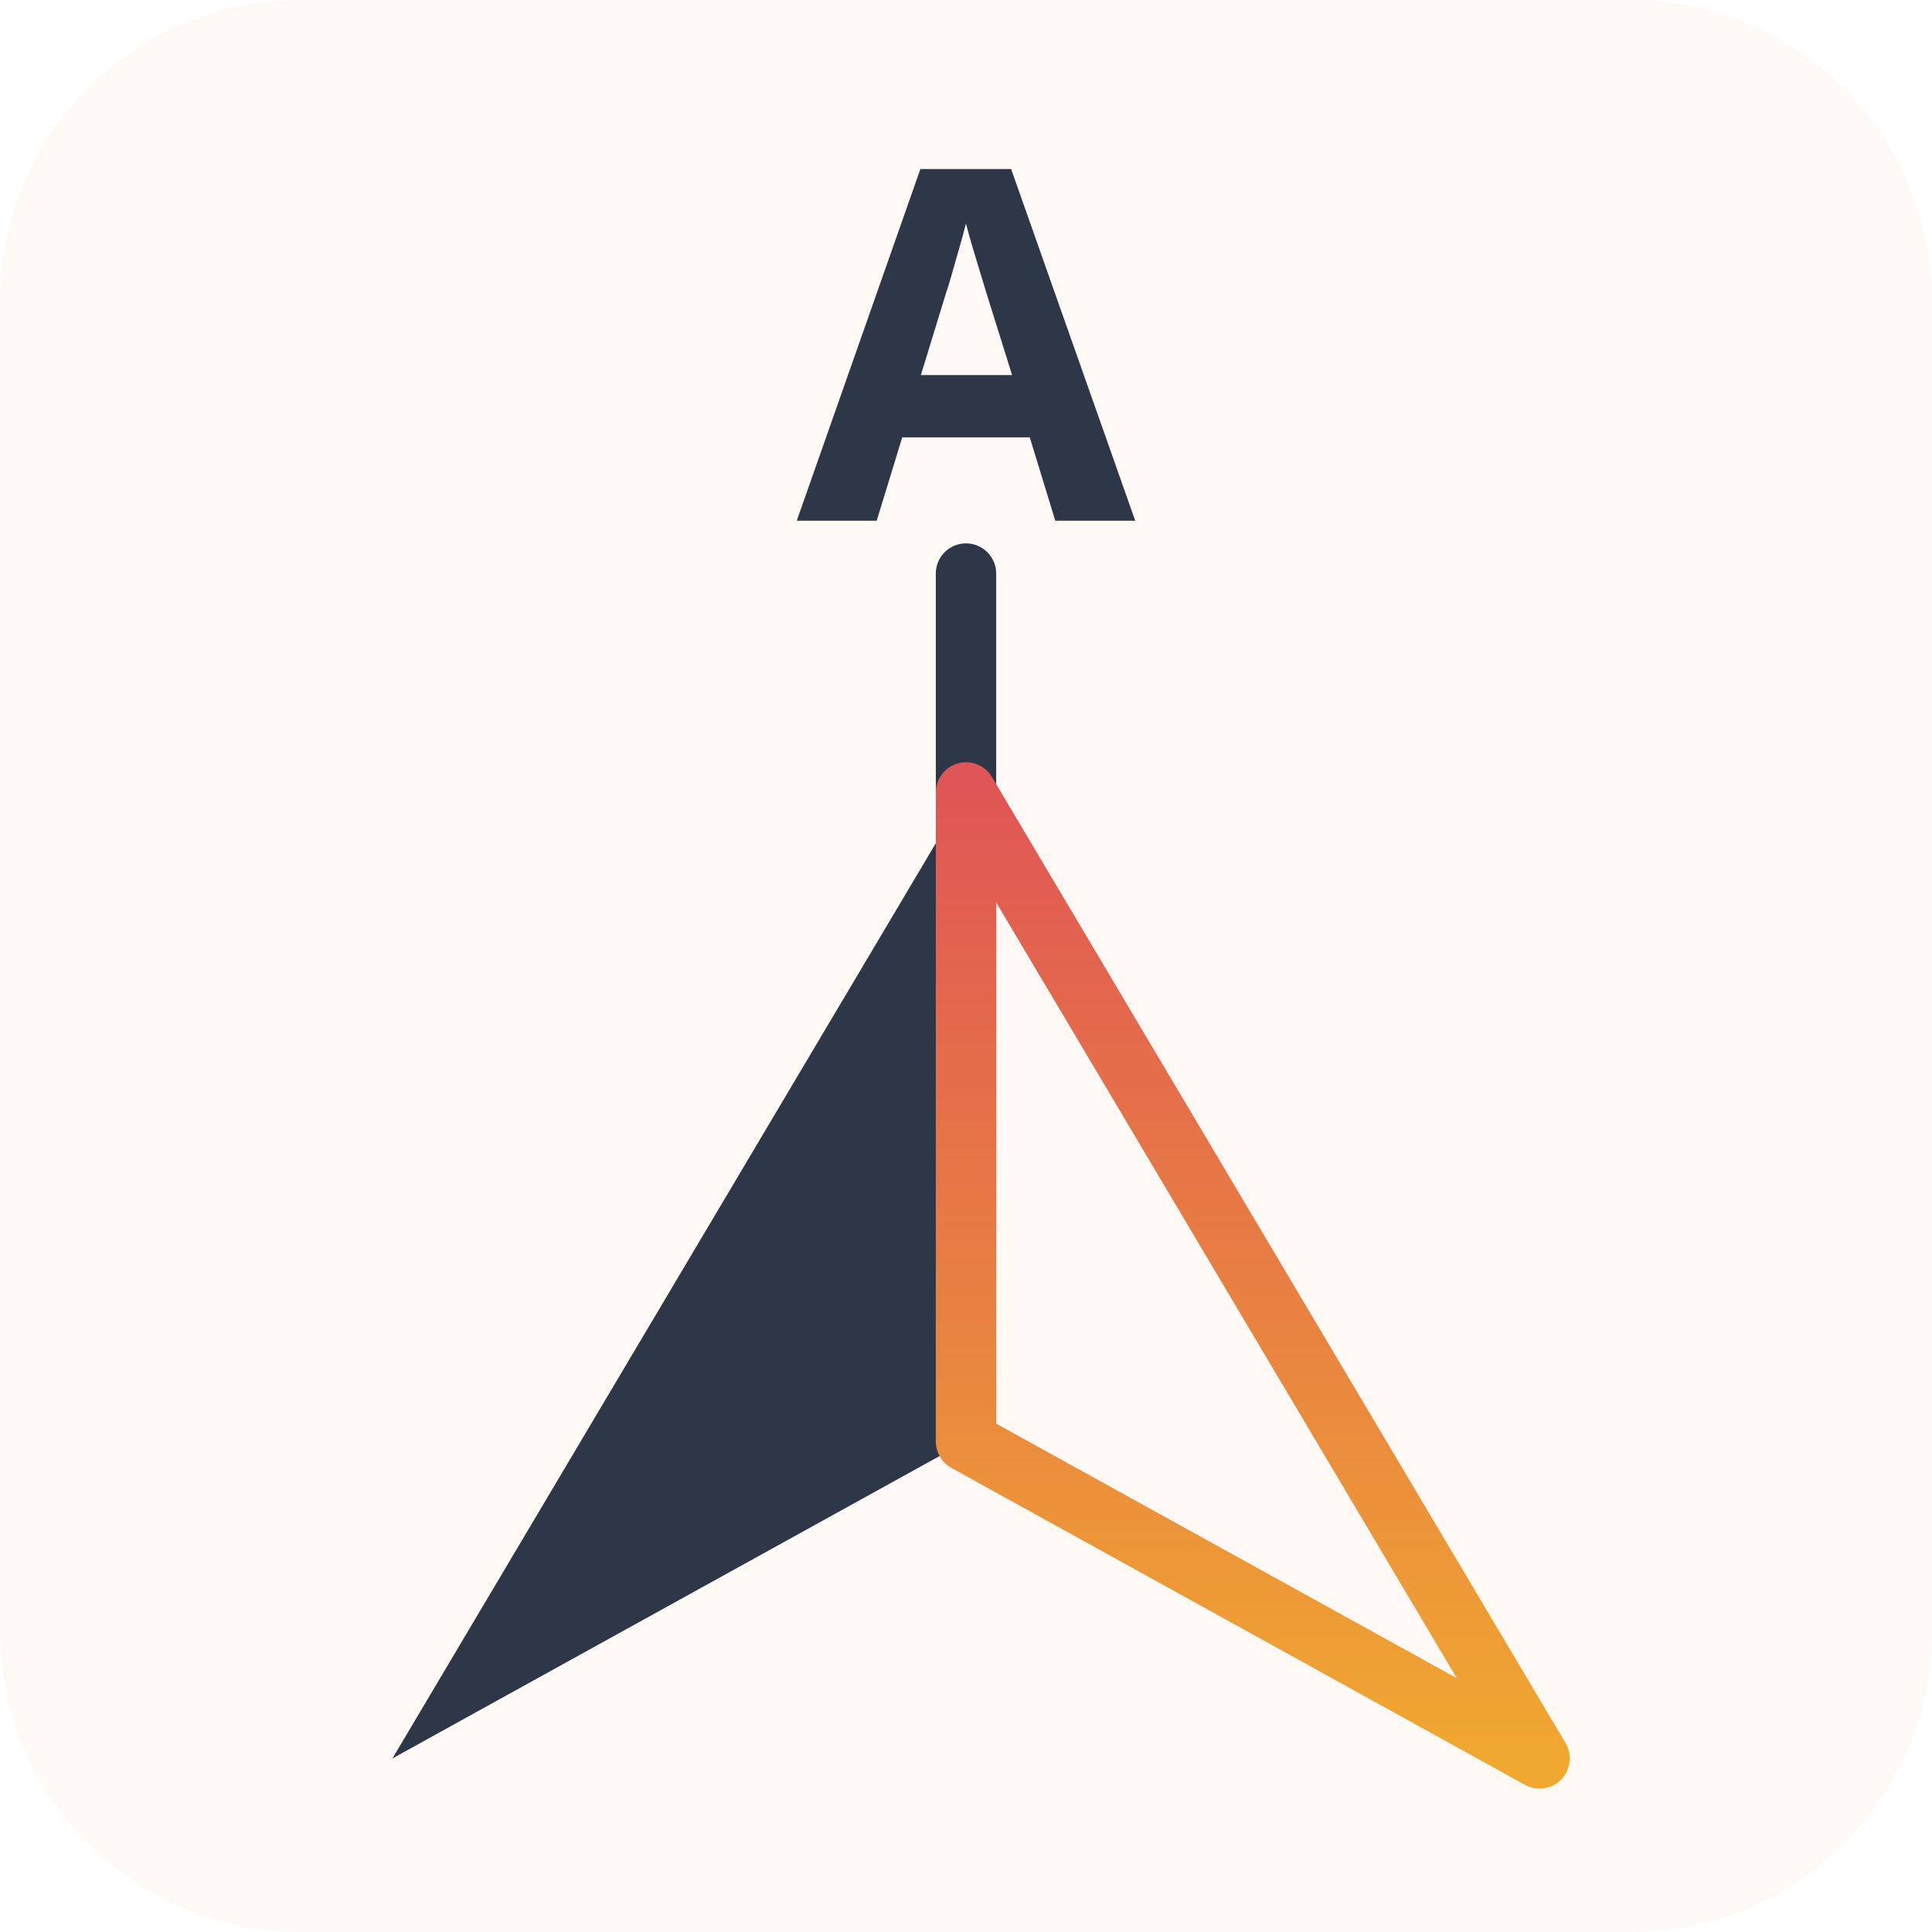
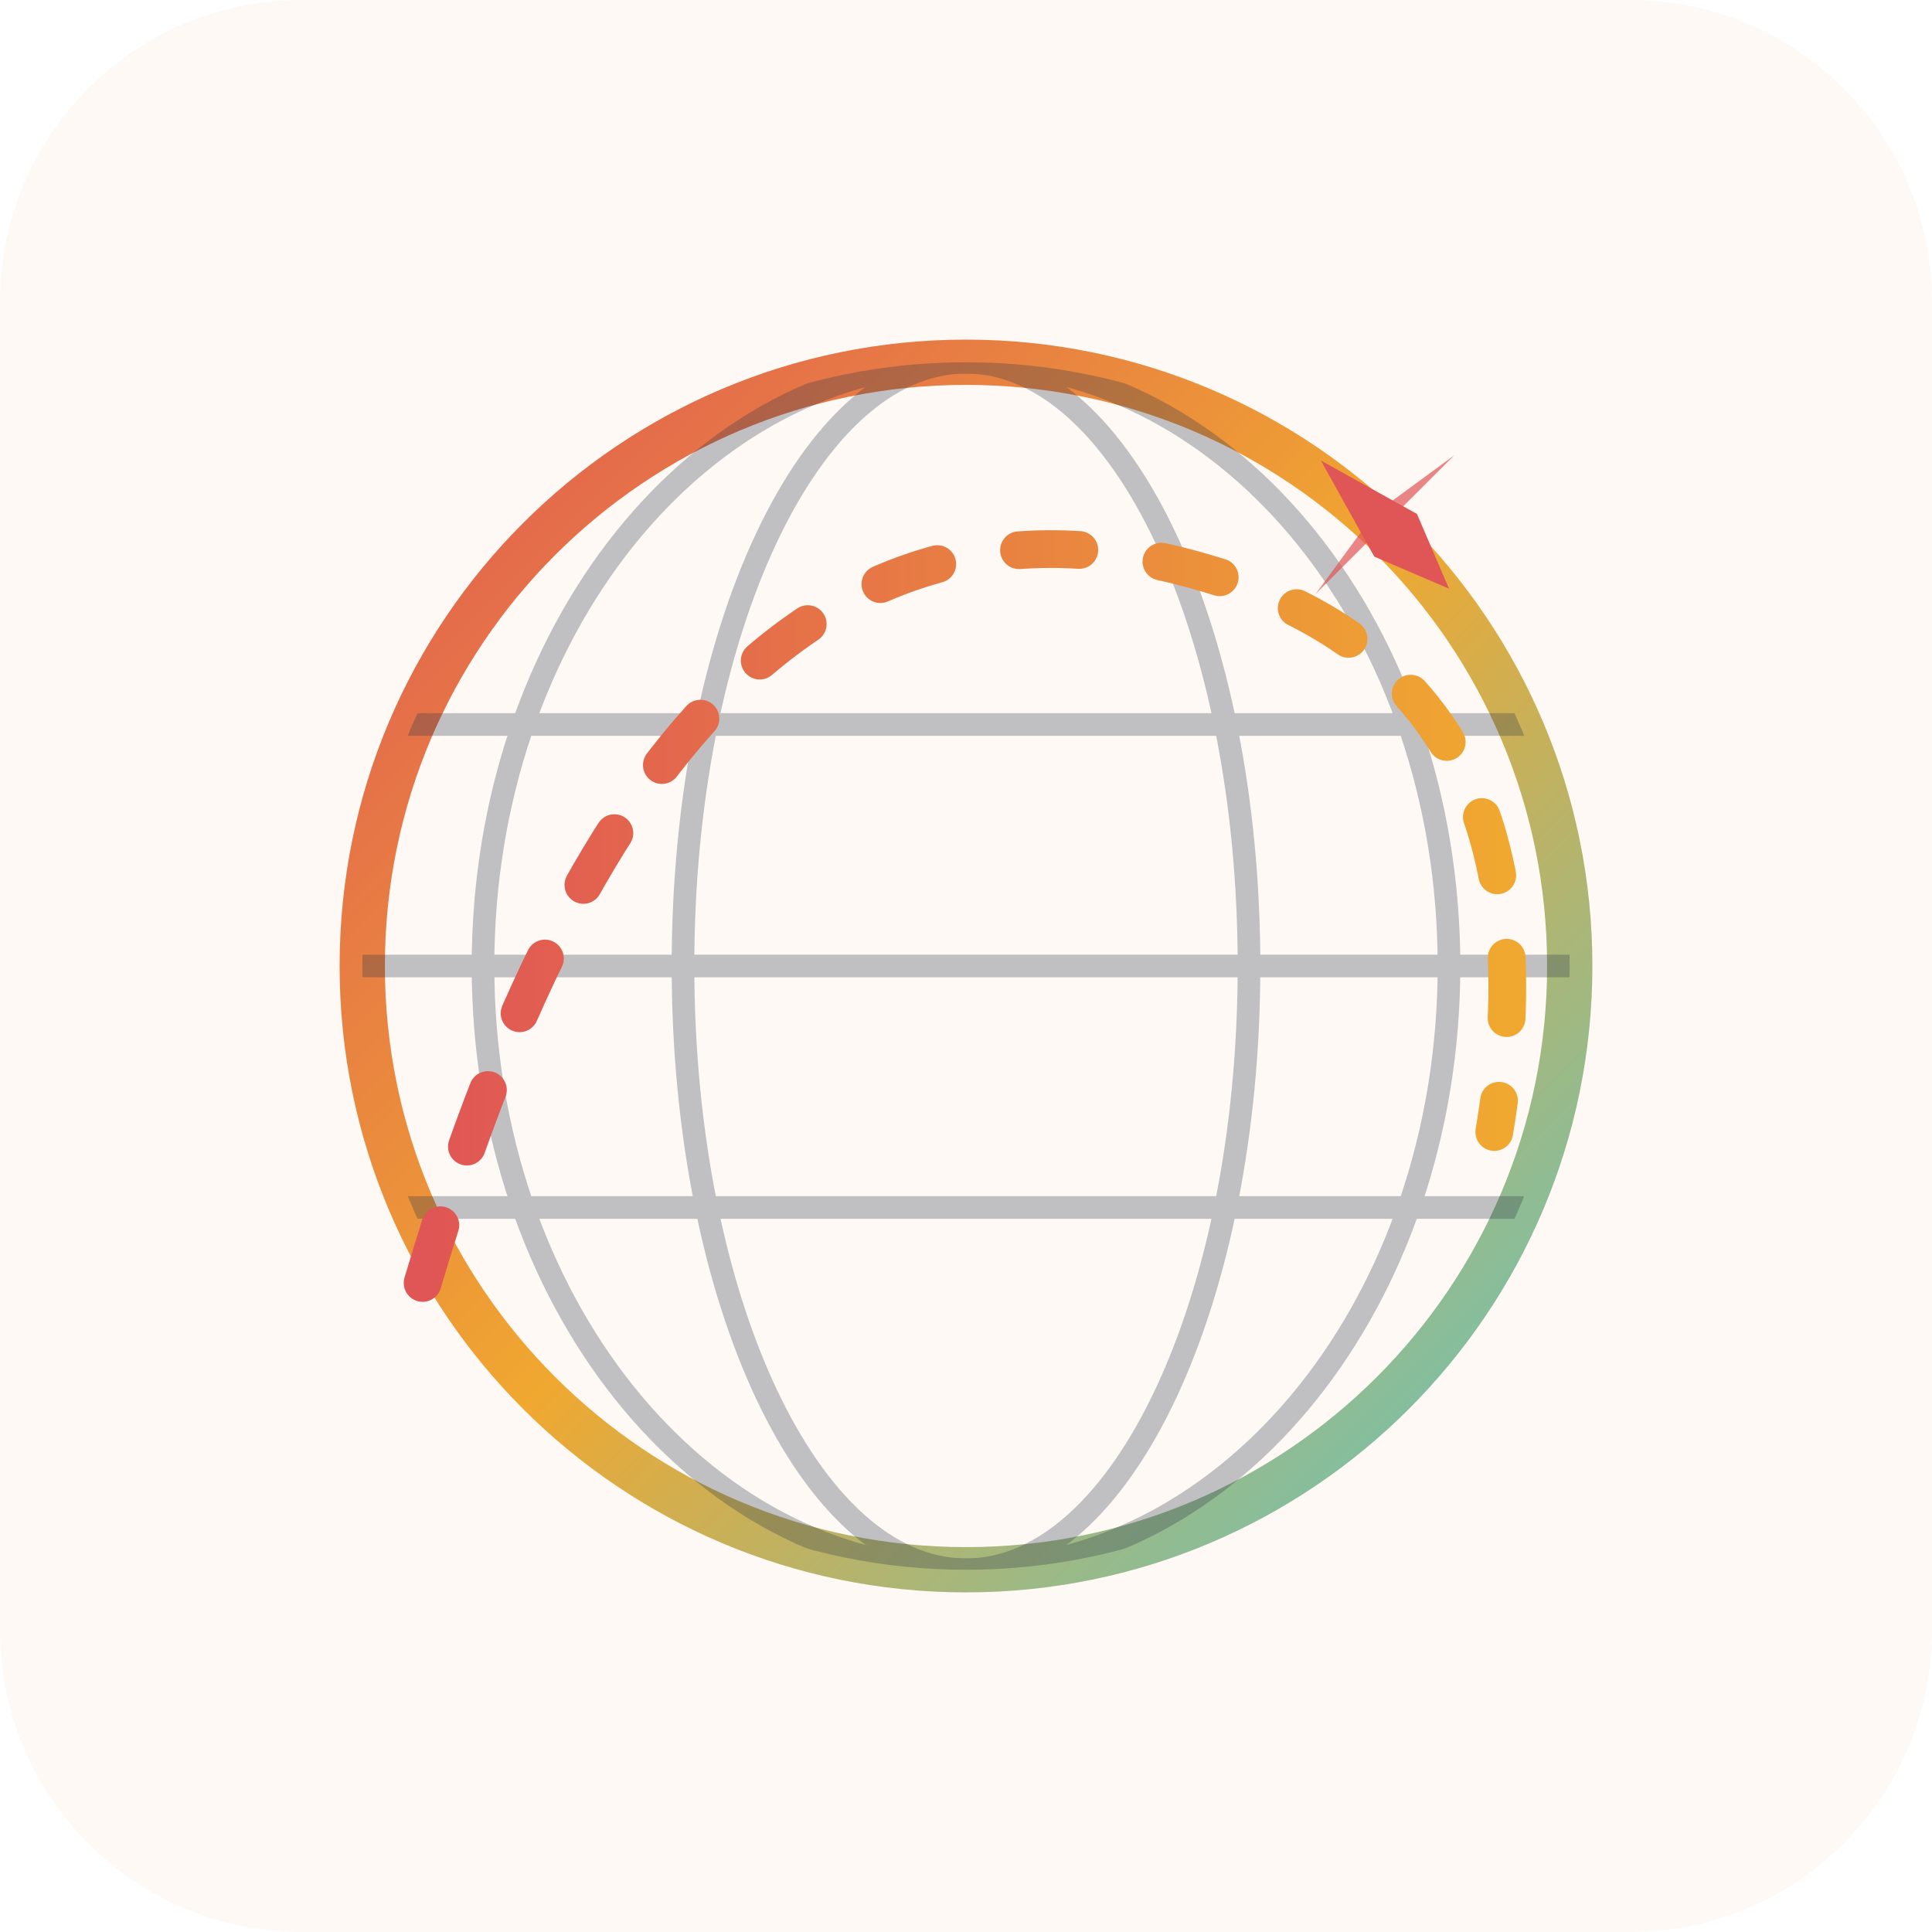
<svg xmlns="http://www.w3.org/2000/svg" viewBox="0 0 512 512" width="512" height="512">
  <rect width="512" height="512" rx="80" fill="#FFF9F5" />
  <defs>
-     <linearGradient id="ag" x1="0.5" y1="0" x2="0.5" y2="1">
+     <linearGradient id="g1" x1="0" y1="0" x2="1" y2="1">
+       <stop offset="0%" stop-color="#E05555" />
+       <stop offset="50%" stop-color="#F0A830" />
+       <stop offset="100%" stop-color="#5EC6C6" />
+     </linearGradient>
+     <linearGradient id="g2" x1="0" y1="0" x2="1" y2="0">
      <stop offset="0%" stop-color="#E05555" />
      <stop offset="100%" stop-color="#F0A830" />
    </linearGradient>
+     <clipPath id="gc">
+       <circle cx="256" cy="256" r="160" />
+     </clipPath>
  </defs>
-   <text x="256" y="138" text-anchor="middle" font-family="'Outfit', sans-serif" font-size="130" font-weight="800" fill="#2D3748">A</text>
-   <line x1="256" y1="152" x2="256" y2="210" stroke="#2D3748" stroke-width="16" stroke-linecap="round" />
-   <polygon points="256,210 104,466 256,382" fill="#2D3748" />
-   <polygon points="256,210 408,466 256,382" fill="none" stroke="url(#ag)" stroke-width="16" stroke-linejoin="round" />
+   <circle cx="256" cy="256" r="160" fill="none" stroke="url(#g1)" stroke-width="12" />
+   <g clip-path="url(#gc)" stroke="#2D3748" stroke-width="6" fill="none" opacity="0.3">
+     <ellipse cx="256" cy="256" rx="75" ry="160" />
+     <ellipse cx="256" cy="256" rx="128" ry="160" />
+     <line x1="96" y1="192" x2="416" y2="192" />
+     <line x1="96" y1="256" x2="416" y2="256" />
+     <line x1="96" y1="320" x2="416" y2="320" />
+   </g>
+   <path d="M 112,340 Q 180,110 320,152 Q 416,180 396,300" fill="none" stroke="url(#g2)" stroke-width="10" stroke-linecap="round" stroke-dasharray="16,22" />
+   <g transform="translate(384,156) rotate(45)" fill="#E05555">
+     <path d="M 0,0 L -20,-8 L -48,0 L -20,8 Z" />
+     <path d="M -24,-26 L -28,0 L -24,0 Z" opacity="0.7" />
+     <path d="M -24,26 L -28,0 L -24,0 Z" opacity="0.7" />
+   </g>
</svg>
